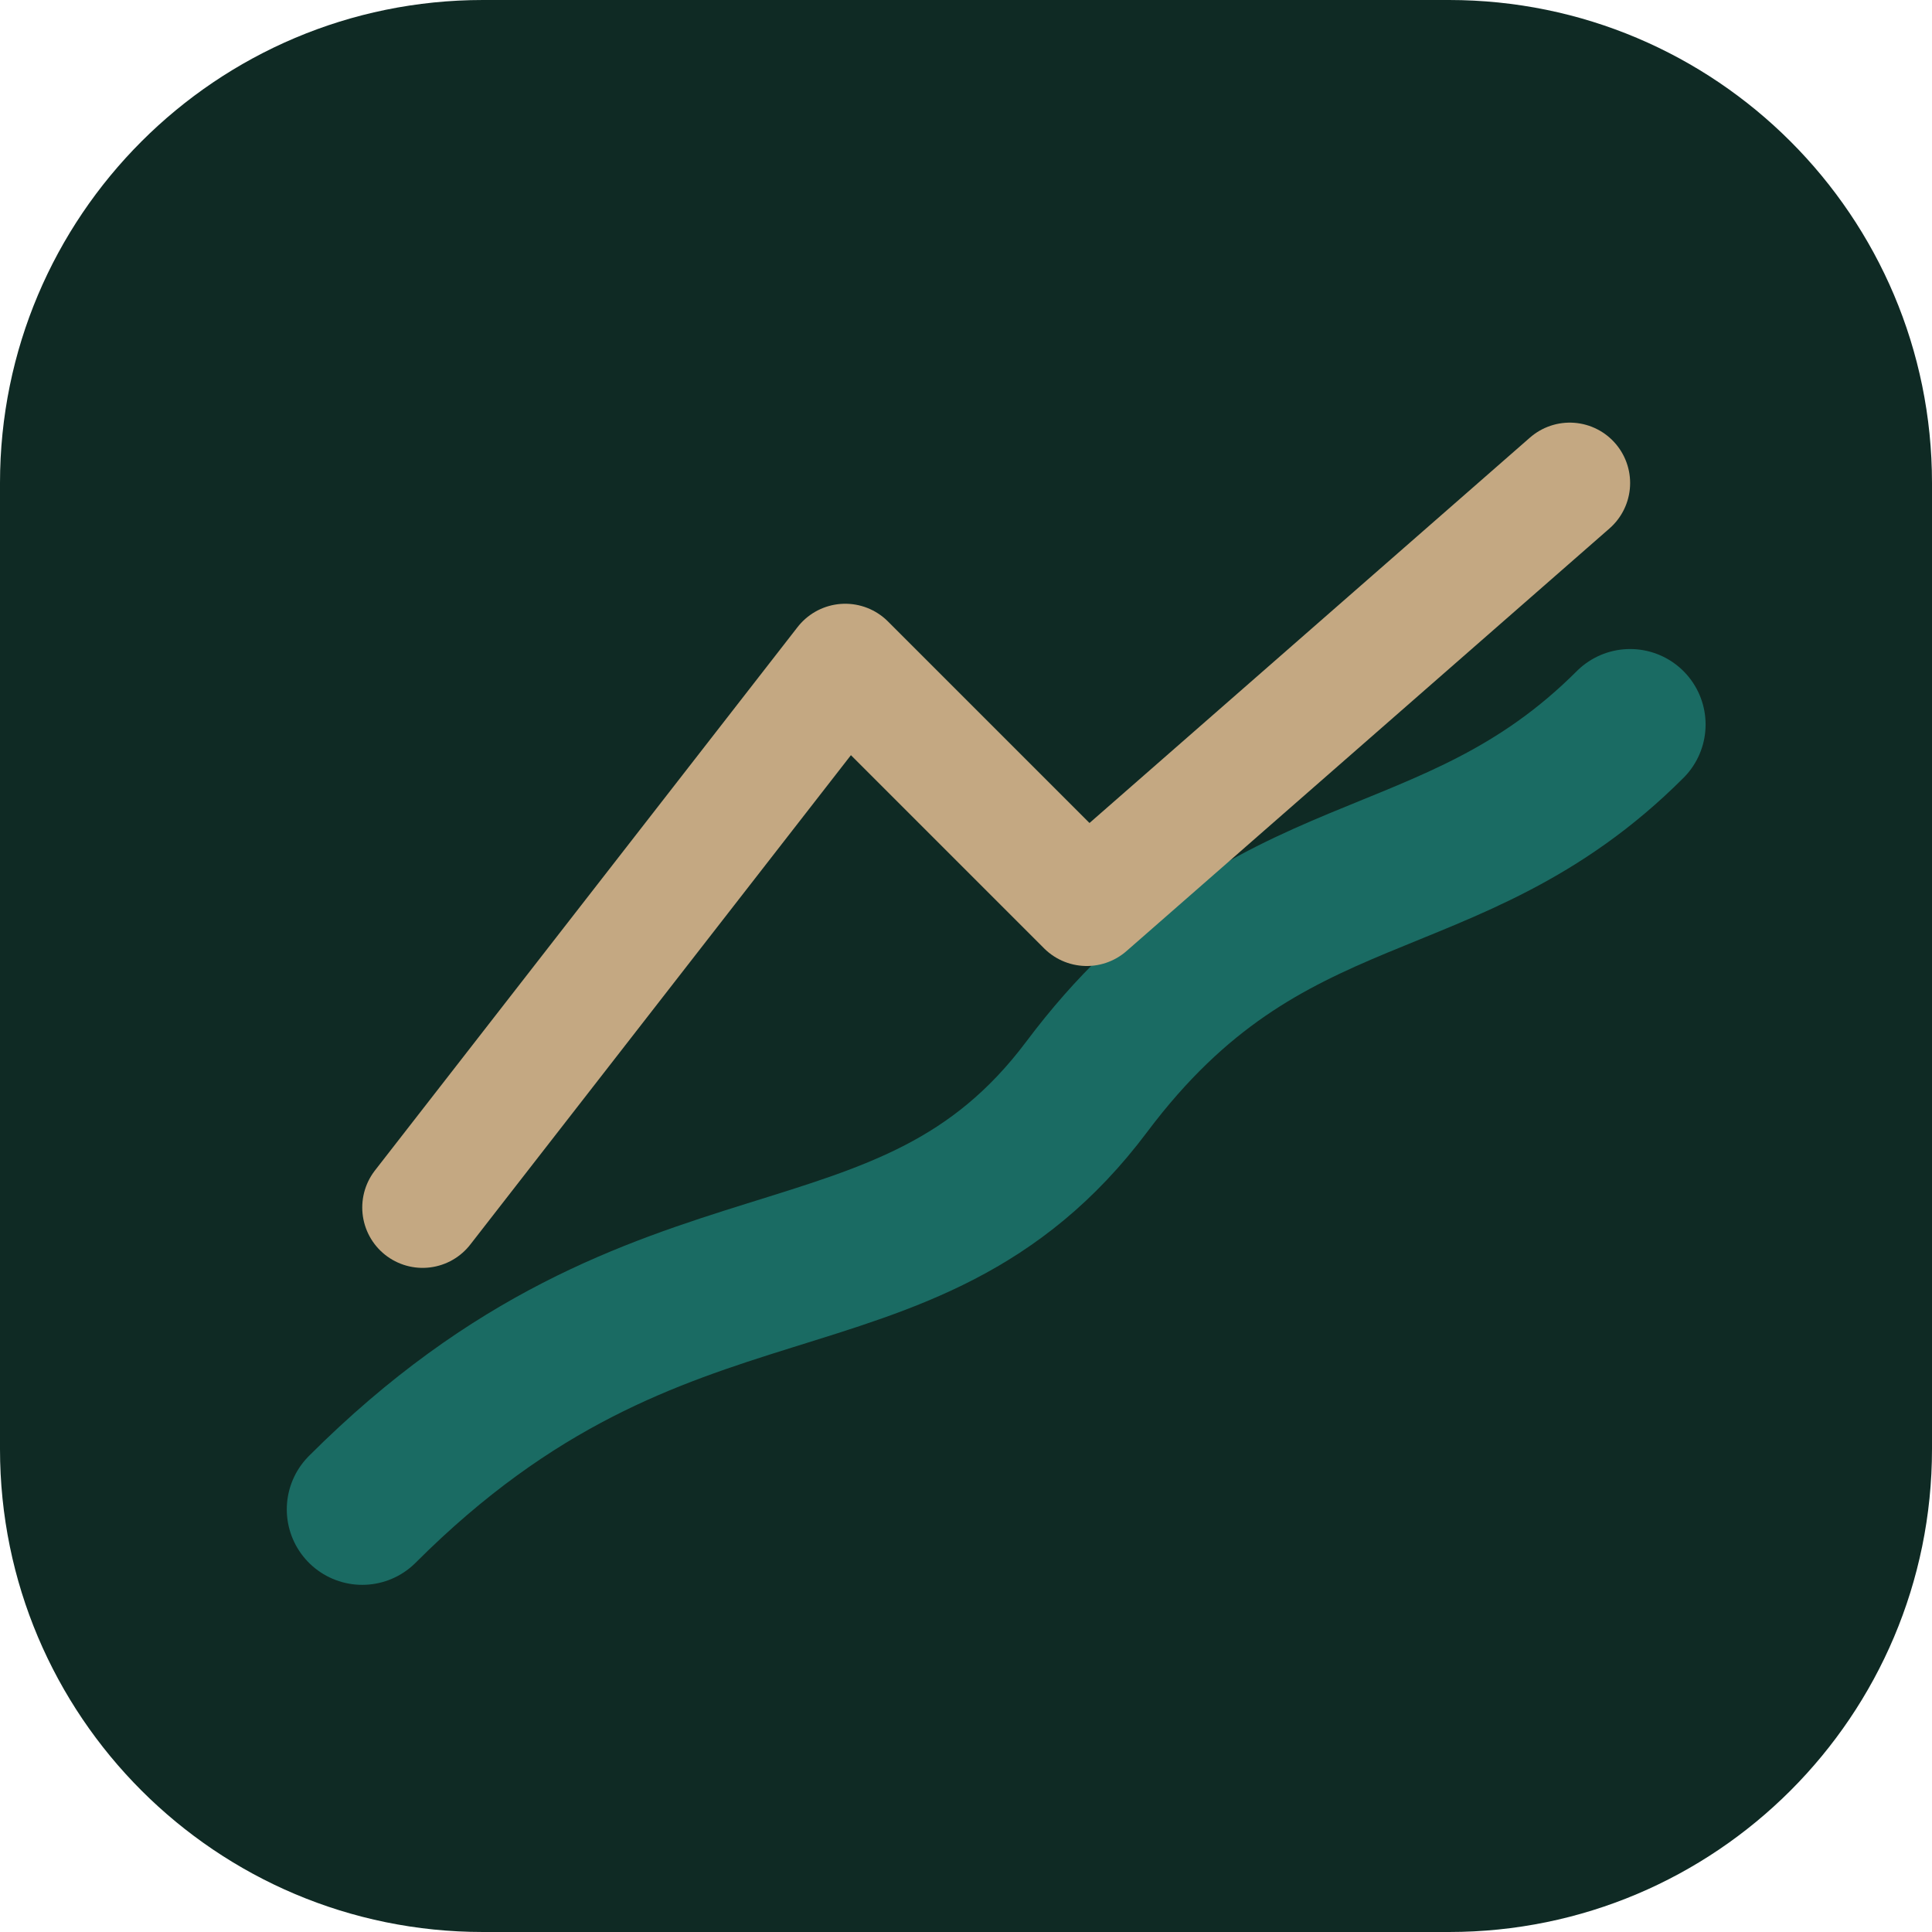
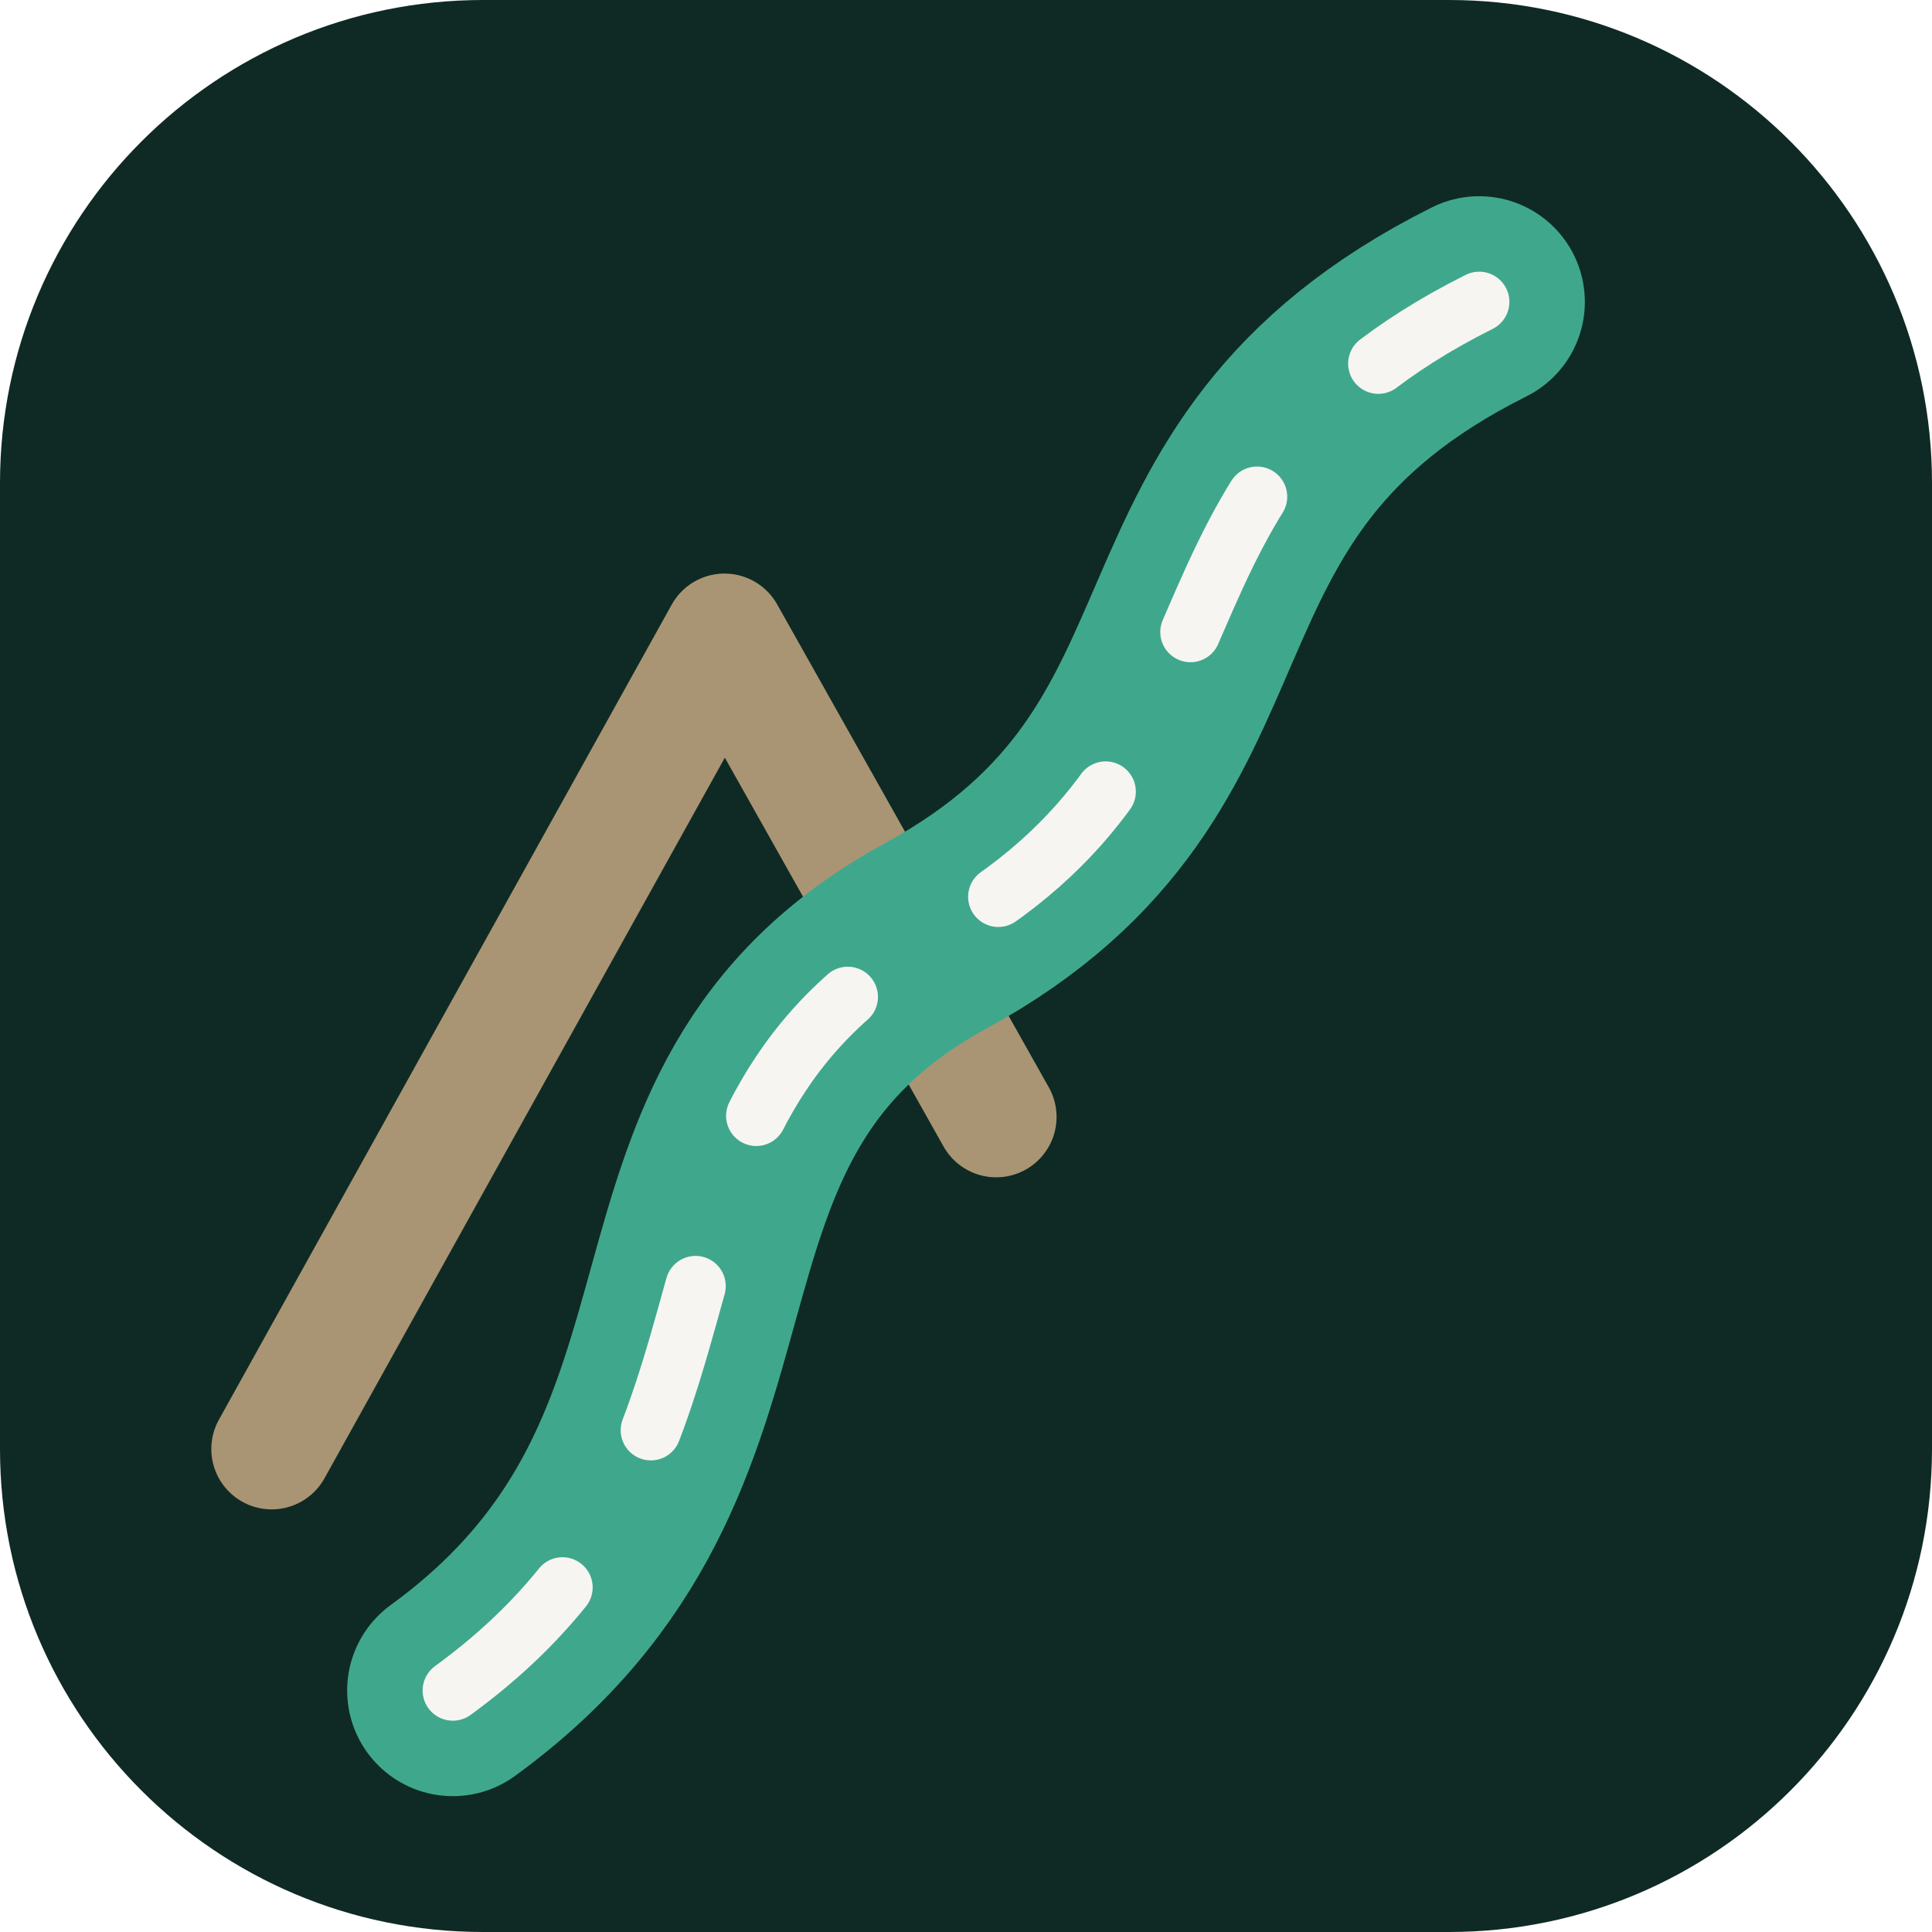
<svg xmlns="http://www.w3.org/2000/svg" viewBox="0 0 32 32" fill="none">
  <rect width="32" height="32" rx="8" fill="#0F2A24" />
-   <path d="M6 25 C11 20, 15 22, 18 18 C21 14, 24 15, 27 12" stroke="#1A6B63" stroke-width="2.5" stroke-linecap="round" />
-   <path d="M7 20 L14 11 L18 15 L26 8" stroke="#C4A882" stroke-width="2" stroke-linecap="round" stroke-linejoin="round" />
+   <path d="M4.5 24 L12 10.5 L16.5 18.5" fill="none" stroke="#C4A882" stroke-width="2" stroke-linecap="round" stroke-linejoin="round" opacity="0.85" />
+   <path d="M7.5 28 C 13 24, 10 18.5, 15.5 15.5 C 21 12.5, 18.5 8, 24.5 5" fill="none" stroke="#3FA88C" stroke-width="3.5" stroke-linecap="round" />
+   <path d="M7.5 28 C 13 24, 10 18.5, 15.5 15.5 C 21 12.5, 18.5 8, 24.5 5" fill="none" stroke="#F7F5F2" stroke-width="1" stroke-linecap="round" stroke-dasharray="2.5 3" />
</svg>
